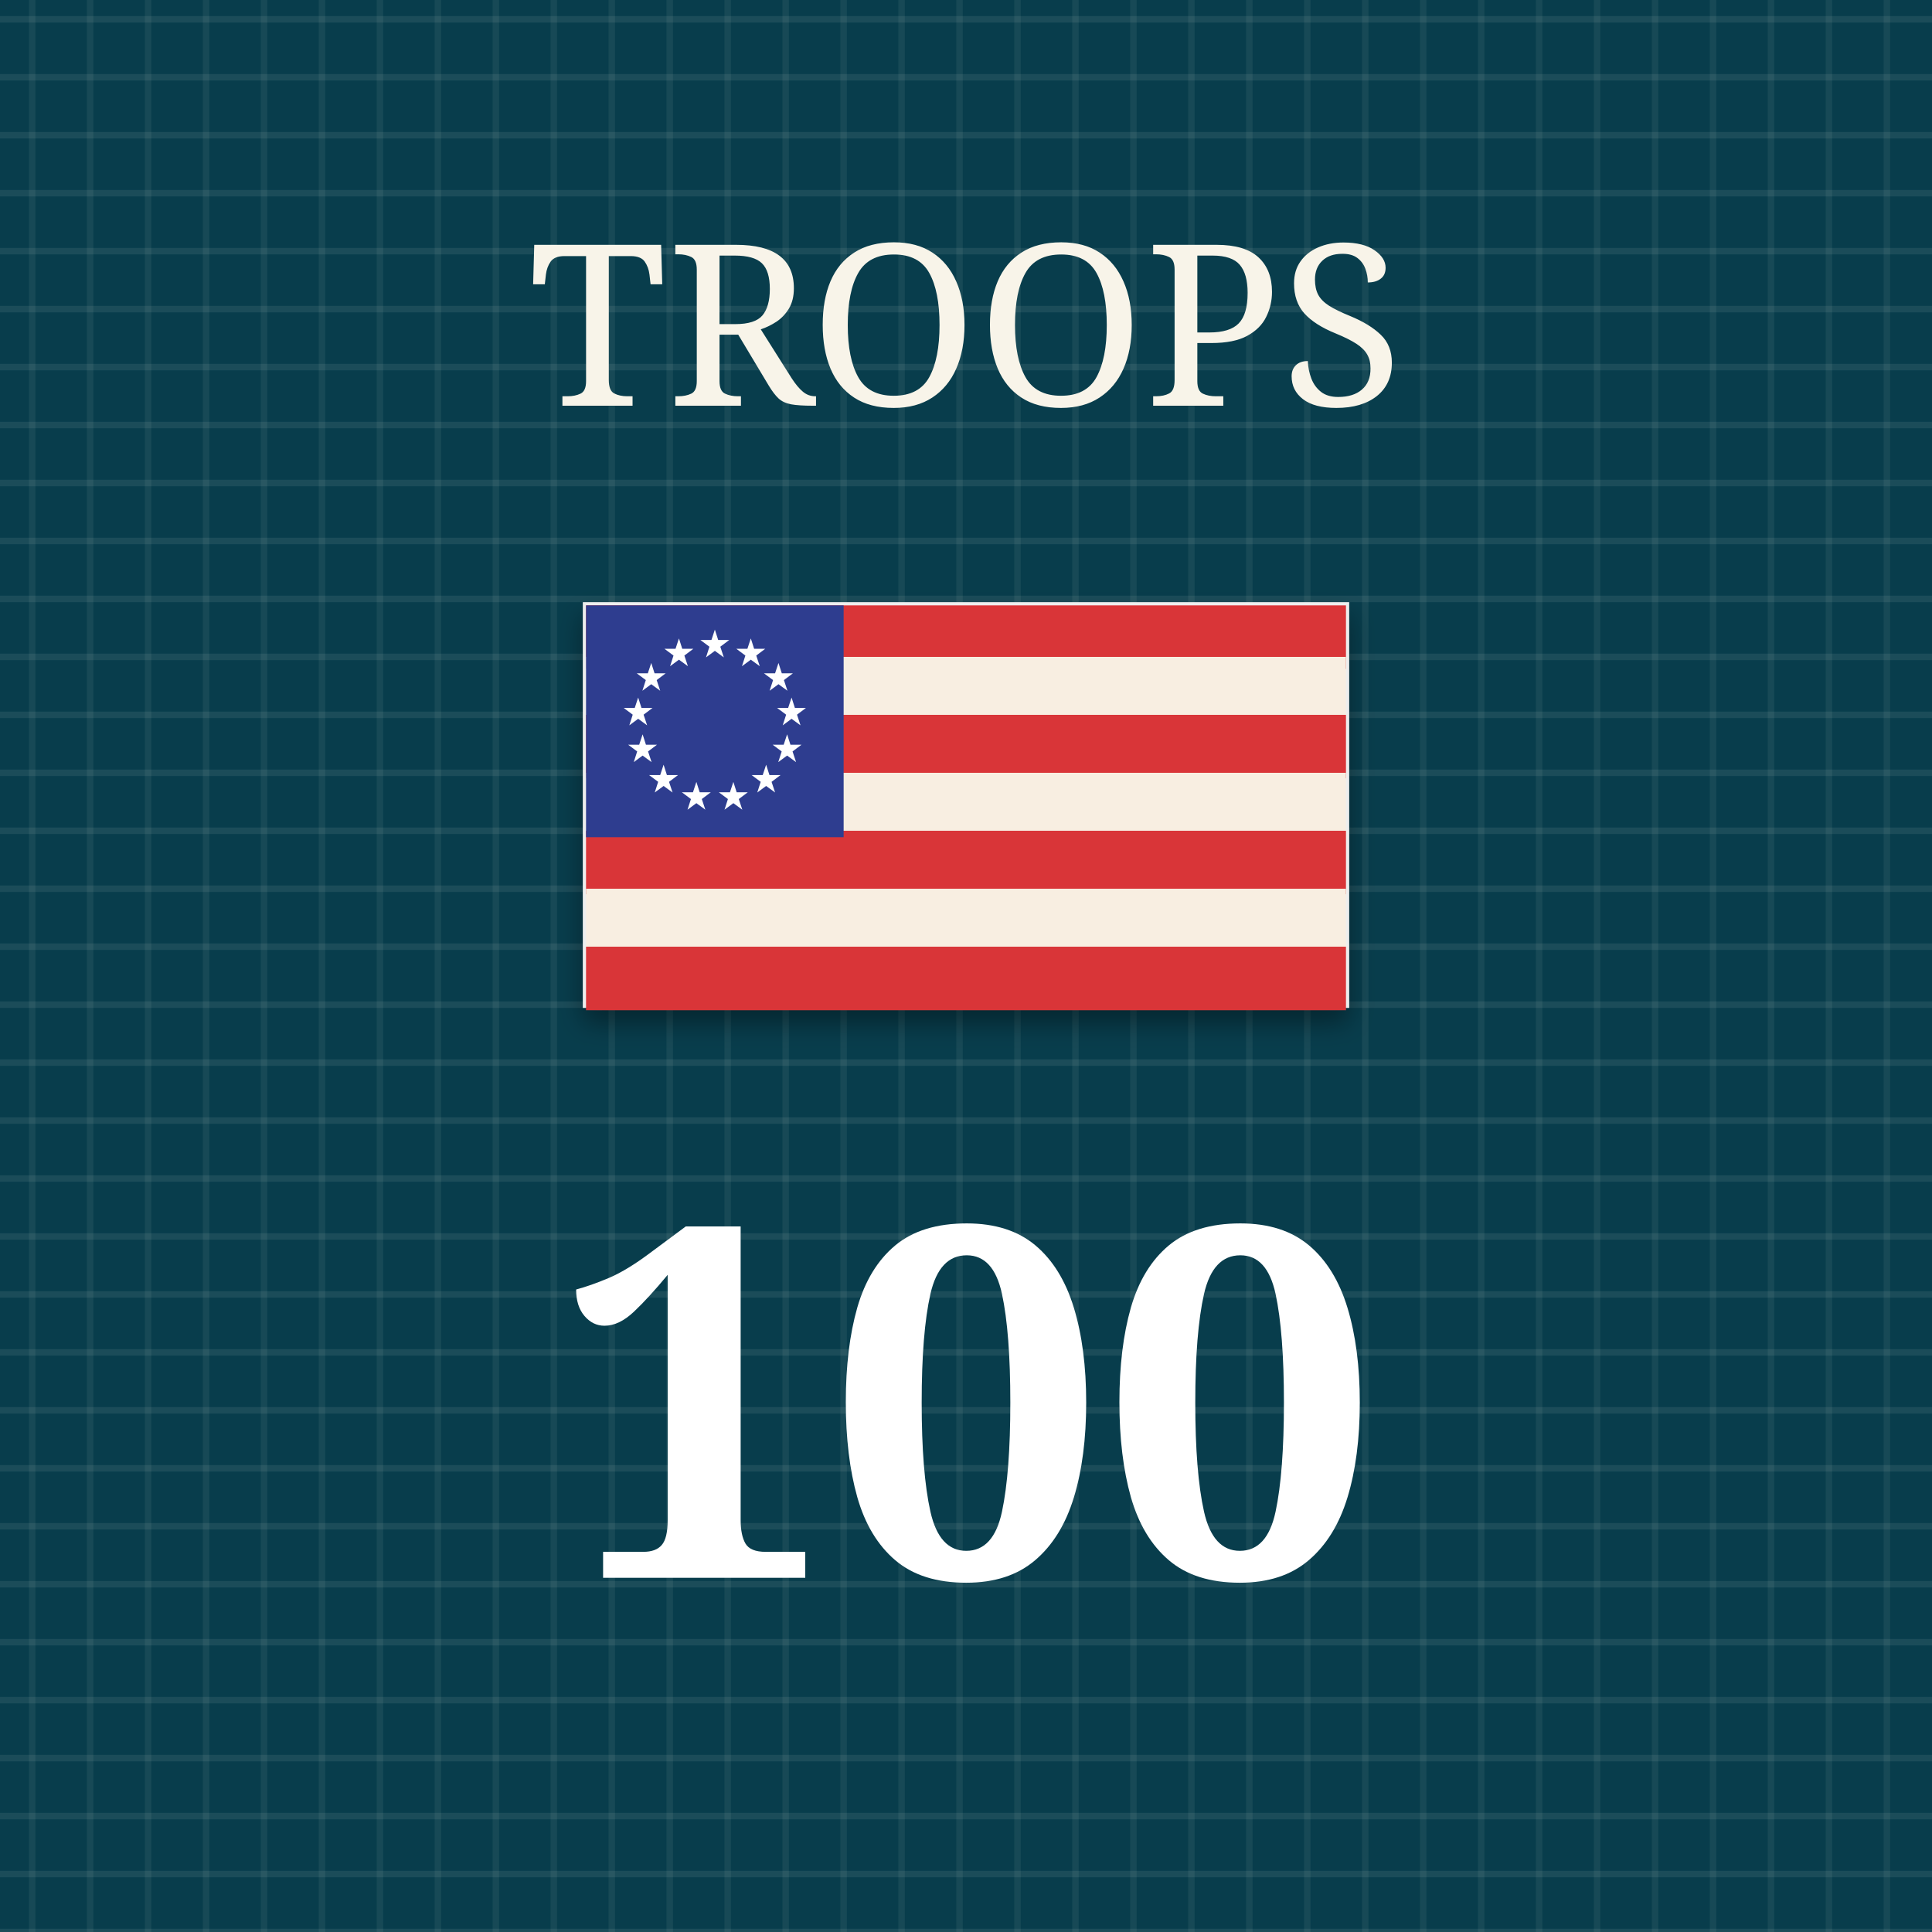
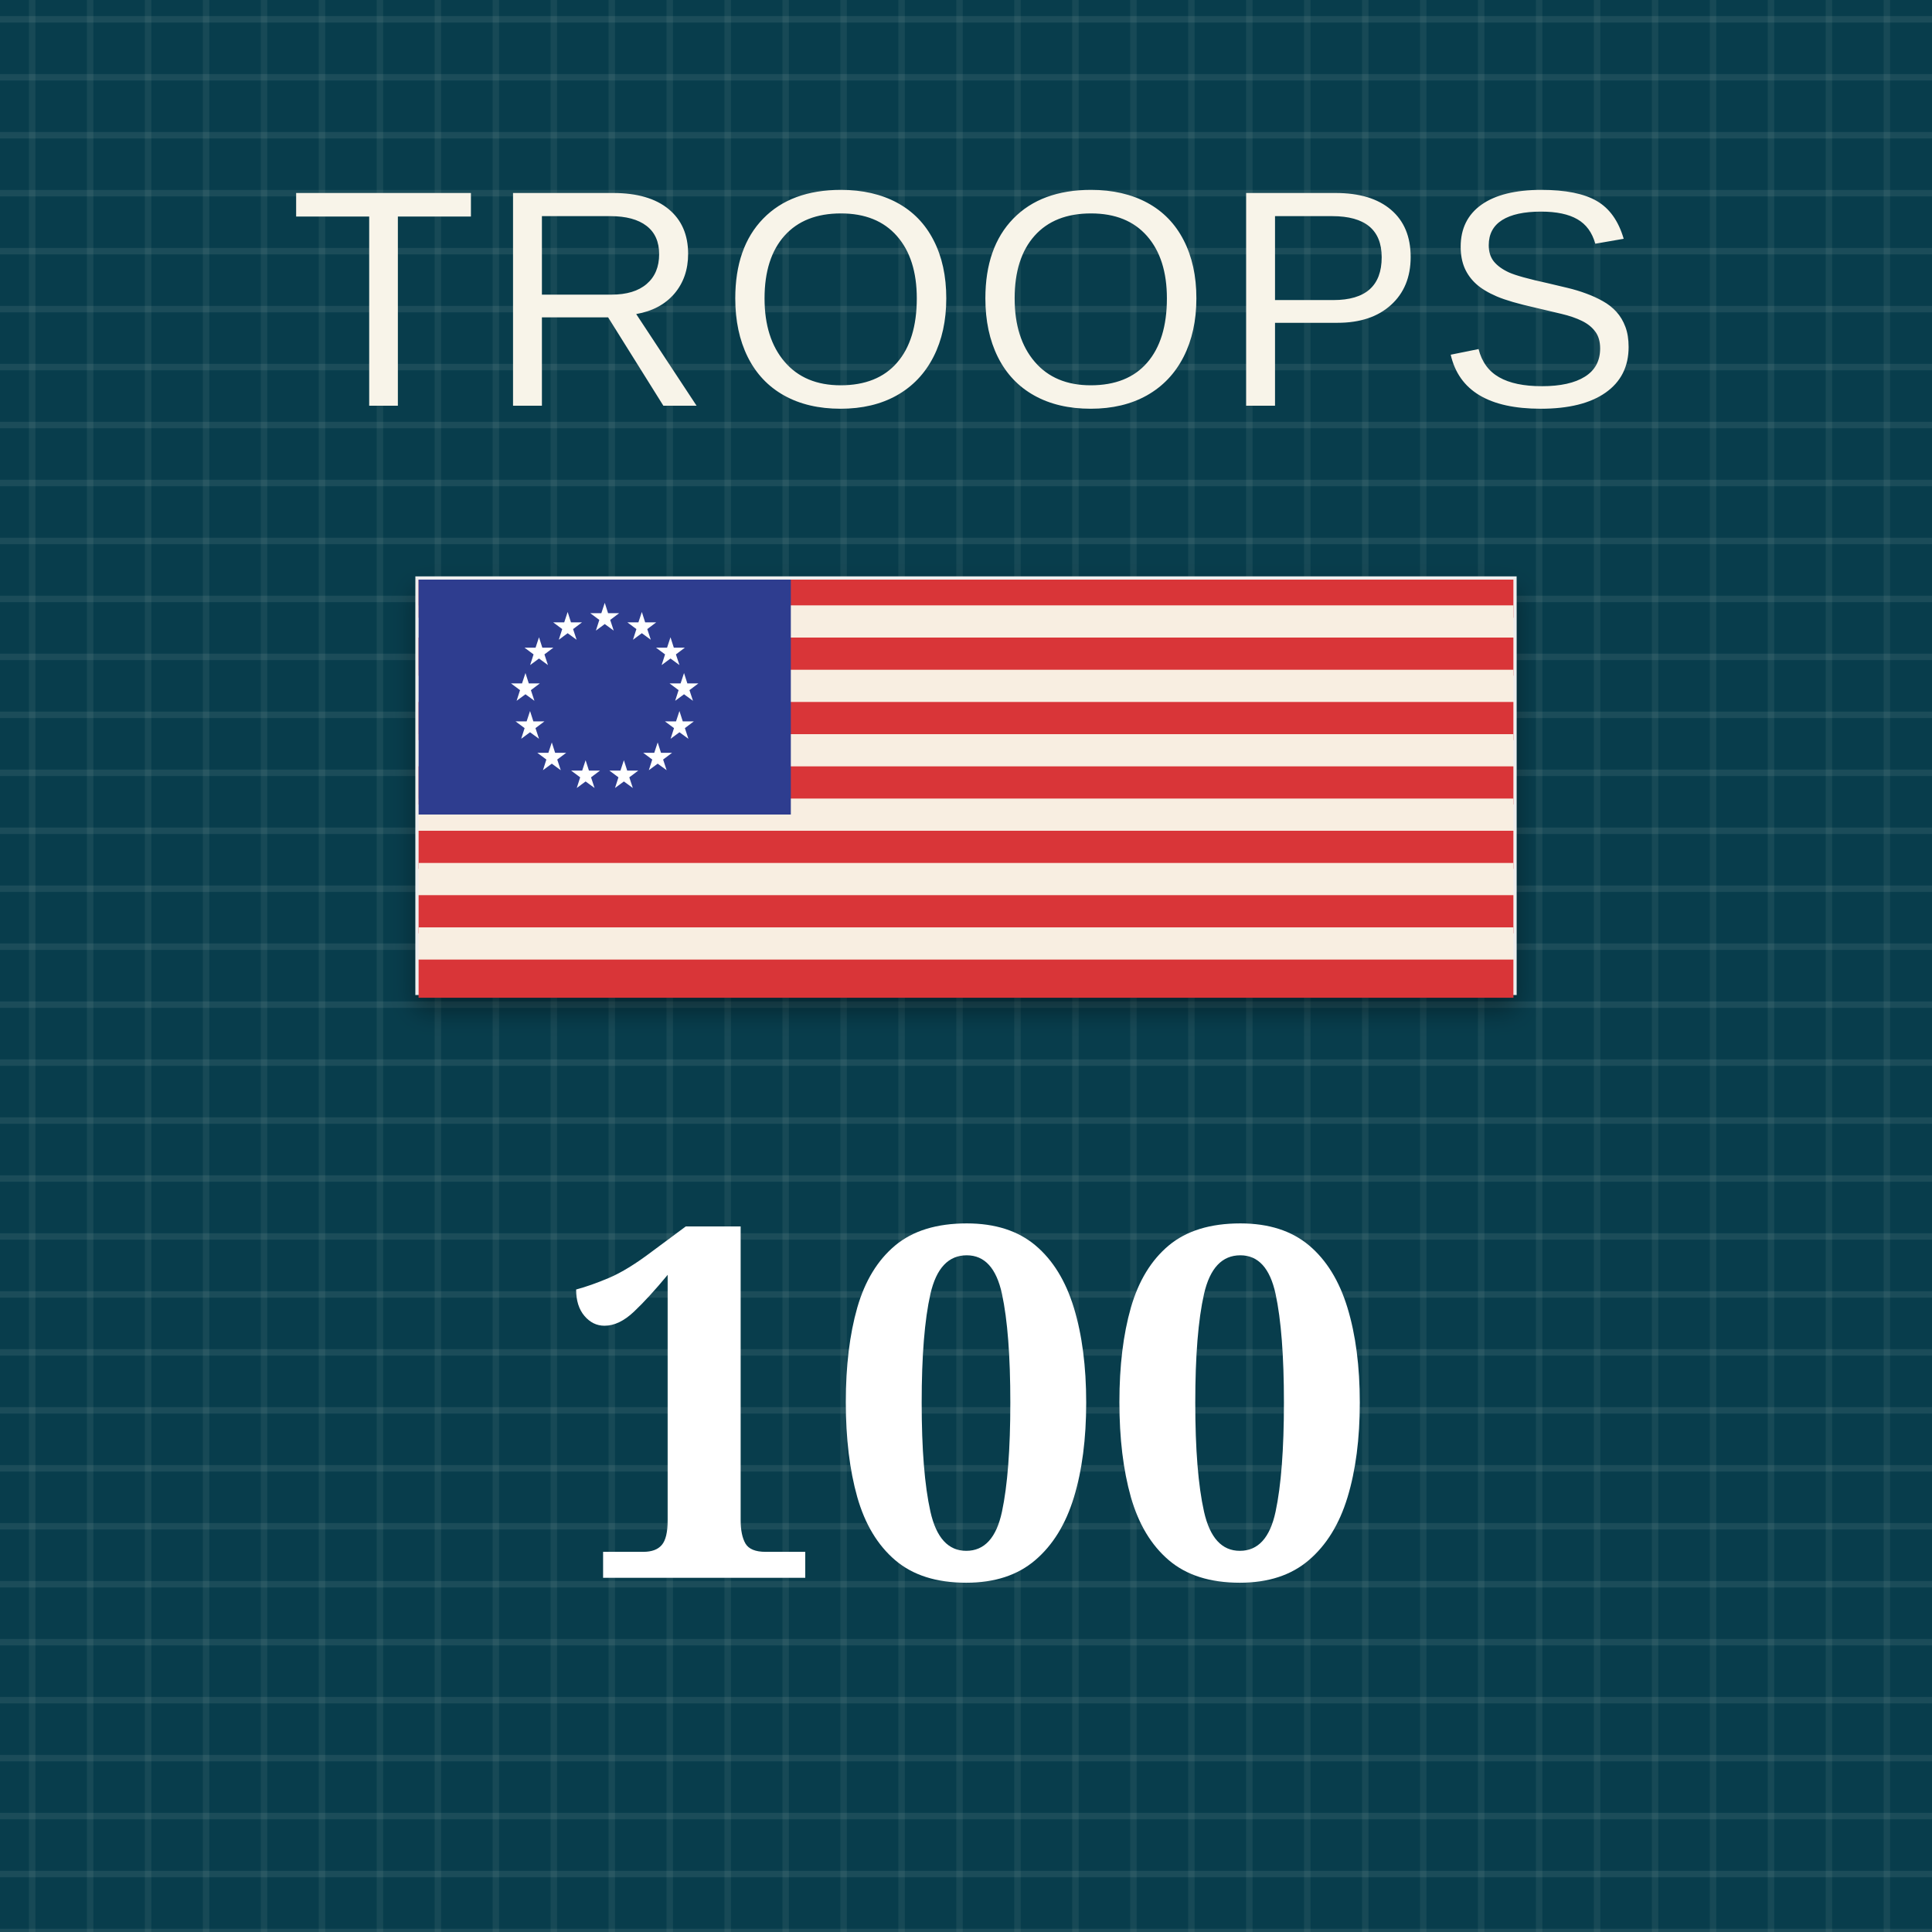
<svg xmlns="http://www.w3.org/2000/svg" viewBox="0 0 300 300" role="img" aria-labelledby="title desc">
  <defs>
    <pattern id="blueTexture" width="18" height="18" patternUnits="userSpaceOnUse">
      <rect width="18" height="18" fill="#083d4c" />
      <path d="M0 3H18 M0 12H18" stroke="#b7d0c6" stroke-opacity=".11" stroke-width="1" />
      <path d="M5 0V18 M14 0V18" stroke="#d3e0d2" stroke-opacity=".08" stroke-width="1" />
    </pattern>
    <pattern id="redTexture" width="24" height="24" patternUnits="userSpaceOnUse">
      <rect width="24" height="24" fill="#d94234" />
      <path d="M0 0L24 24M24 0L0 24" stroke="#ffc0a4" stroke-opacity=".14" stroke-width="2" />
      <path d="M6 0V24M18 0V24" stroke="#831e22" stroke-opacity=".14" stroke-width="2" />
    </pattern>
    <pattern id="blackTexture" width="12" height="12" patternUnits="userSpaceOnUse" patternTransform="rotate(35)">
      <rect width="12" height="12" fill="#101214" />
      <path d="M0 2H12" stroke="#6a6a6a" stroke-opacity=".35" stroke-width="1" />
    </pattern>
    <filter id="shadow" x="-15%" y="-15%" width="130%" height="130%">
      <feDropShadow dx="0" dy="2" stdDeviation="2" flood-opacity=".38" />
    </filter>
  </defs>
  <rect width="300" height="300" fill="url(#blueTexture)" />
-   <text x="150" y="63" fill="#f8f4e9" font-family="Georgia, serif" font-size="35" text-anchor="middle">TROOPS</text>
+   <text x="150" y="63" fill="#f8f4e9" font-family="Arial, sans-serif" font-size="48" letter-spacing="1.5" text-anchor="middle">TROOPS</text>
  <g filter="url(#shadow)">
-     <rect x="91" y="94" width="118" height="62" fill="#f8eee1" stroke="#eee" />
-     <rect x="91" y="94" width="118" height="9.857" fill="#d93639" />
-     <rect x="91" y="102" width="118" height="9.857" fill="#f8eee1" />
-     <rect x="91" y="111" width="118" height="9.857" fill="#d93639" />
-     <rect x="91" y="120" width="118" height="9.857" fill="#f8eee1" />
-     <rect x="91" y="129" width="118" height="9.857" fill="#d93639" />
-     <rect x="91" y="138" width="118" height="9.857" fill="#f8eee1" />
-     <rect x="91" y="147" width="118" height="9.857" fill="#d93639" />
-     <rect x="91" y="94" width="40" height="36" fill="#2d3e8f" />
-     <text x="111.00" y="102.00" fill="#fff" font-family="Georgia, serif" font-size="6" text-anchor="middle">★</text>
-     <text x="116.58" y="103.37" fill="#fff" font-family="Georgia, serif" font-size="6" text-anchor="middle">★</text>
-     <text x="120.88" y="107.18" fill="#fff" font-family="Georgia, serif" font-size="6" text-anchor="middle">★</text>
-     <text x="122.91" y="112.55" fill="#fff" font-family="Georgia, serif" font-size="6" text-anchor="middle">★</text>
-     <text x="122.22" y="118.26" fill="#fff" font-family="Georgia, serif" font-size="6" text-anchor="middle">★</text>
-     <text x="118.96" y="122.98" fill="#fff" font-family="Georgia, serif" font-size="6" text-anchor="middle">★</text>
-     <text x="113.87" y="125.65" fill="#fff" font-family="Georgia, serif" font-size="6" text-anchor="middle">★</text>
-     <text x="108.13" y="125.65" fill="#fff" font-family="Georgia, serif" font-size="6" text-anchor="middle">★</text>
-     <text x="103.04" y="122.98" fill="#fff" font-family="Georgia, serif" font-size="6" text-anchor="middle">★</text>
-     <text x="99.78" y="118.26" fill="#fff" font-family="Georgia, serif" font-size="6" text-anchor="middle">★</text>
-     <text x="99.09" y="112.55" fill="#fff" font-family="Georgia, serif" font-size="6" text-anchor="middle">★</text>
-     <text x="101.12" y="107.18" fill="#fff" font-family="Georgia, serif" font-size="6" text-anchor="middle">★</text>
-     <text x="105.42" y="103.37" fill="#fff" font-family="Georgia, serif" font-size="6" text-anchor="middle">★</text>
+     <rect x="65" y="90" width="170" height="64" fill="#f8eee1" stroke="#eee" />
+     <rect x="65" y="90" width="170" height="5.923" fill="#d93639" />
+     <rect x="65" y="94" width="170" height="5.923" fill="#f8eee1" />
+     <rect x="65" y="99" width="170" height="5.923" fill="#d93639" />
+     <rect x="65" y="104" width="170" height="5.923" fill="#f8eee1" />
+     <rect x="65" y="109" width="170" height="5.923" fill="#d93639" />
+     <rect x="65" y="114" width="170" height="5.923" fill="#f8eee1" />
+     <rect x="65" y="119" width="170" height="5.923" fill="#d93639" />
+     <rect x="65" y="124" width="170" height="5.923" fill="#f8eee1" />
+     <rect x="65" y="129" width="170" height="5.923" fill="#d93639" />
+     <rect x="65" y="134" width="170" height="5.923" fill="#f8eee1" />
+     <rect x="65" y="139" width="170" height="5.923" fill="#d93639" />
+     <rect x="65" y="144" width="170" height="5.923" fill="#f8eee1" />
+     <rect x="65" y="149" width="170" height="5.923" fill="#d93639" />
+     <rect x="65" y="90" width="57.8" height="36.48" fill="#2d3e8f" />
+     <text x="93.90" y="97.84" fill="#fff" font-family="Georgia, serif" font-size="6" text-anchor="middle">★</text>
+     <text x="99.66" y="99.26" fill="#fff" font-family="Georgia, serif" font-size="6" text-anchor="middle">★</text>
+     <text x="104.11" y="103.19" fill="#fff" font-family="Georgia, serif" font-size="6" text-anchor="middle">★</text>
+     <text x="106.21" y="108.74" fill="#fff" font-family="Georgia, serif" font-size="6" text-anchor="middle">★</text>
+     <text x="105.50" y="114.64" fill="#fff" font-family="Georgia, serif" font-size="6" text-anchor="middle">★</text>
+     <text x="102.12" y="119.52" fill="#fff" font-family="Georgia, serif" font-size="6" text-anchor="middle">★</text>
+     <text x="96.87" y="122.28" fill="#fff" font-family="Georgia, serif" font-size="6" text-anchor="middle">★</text>
+     <text x="90.93" y="122.28" fill="#fff" font-family="Georgia, serif" font-size="6" text-anchor="middle">★</text>
+     <text x="85.68" y="119.52" fill="#fff" font-family="Georgia, serif" font-size="6" text-anchor="middle">★</text>
+     <text x="82.30" y="114.64" fill="#fff" font-family="Georgia, serif" font-size="6" text-anchor="middle">★</text>
+     <text x="81.59" y="108.74" fill="#fff" font-family="Georgia, serif" font-size="6" text-anchor="middle">★</text>
+     <text x="83.69" y="103.19" fill="#fff" font-family="Georgia, serif" font-size="6" text-anchor="middle">★</text>
+     <text x="88.14" y="99.26" fill="#fff" font-family="Georgia, serif" font-size="6" text-anchor="middle">★</text>
  </g>
  <text x="150" y="245" fill="#fff" font-family="Georgia, serif" font-size="76" font-weight="bold" text-anchor="middle">100</text>
</svg>
